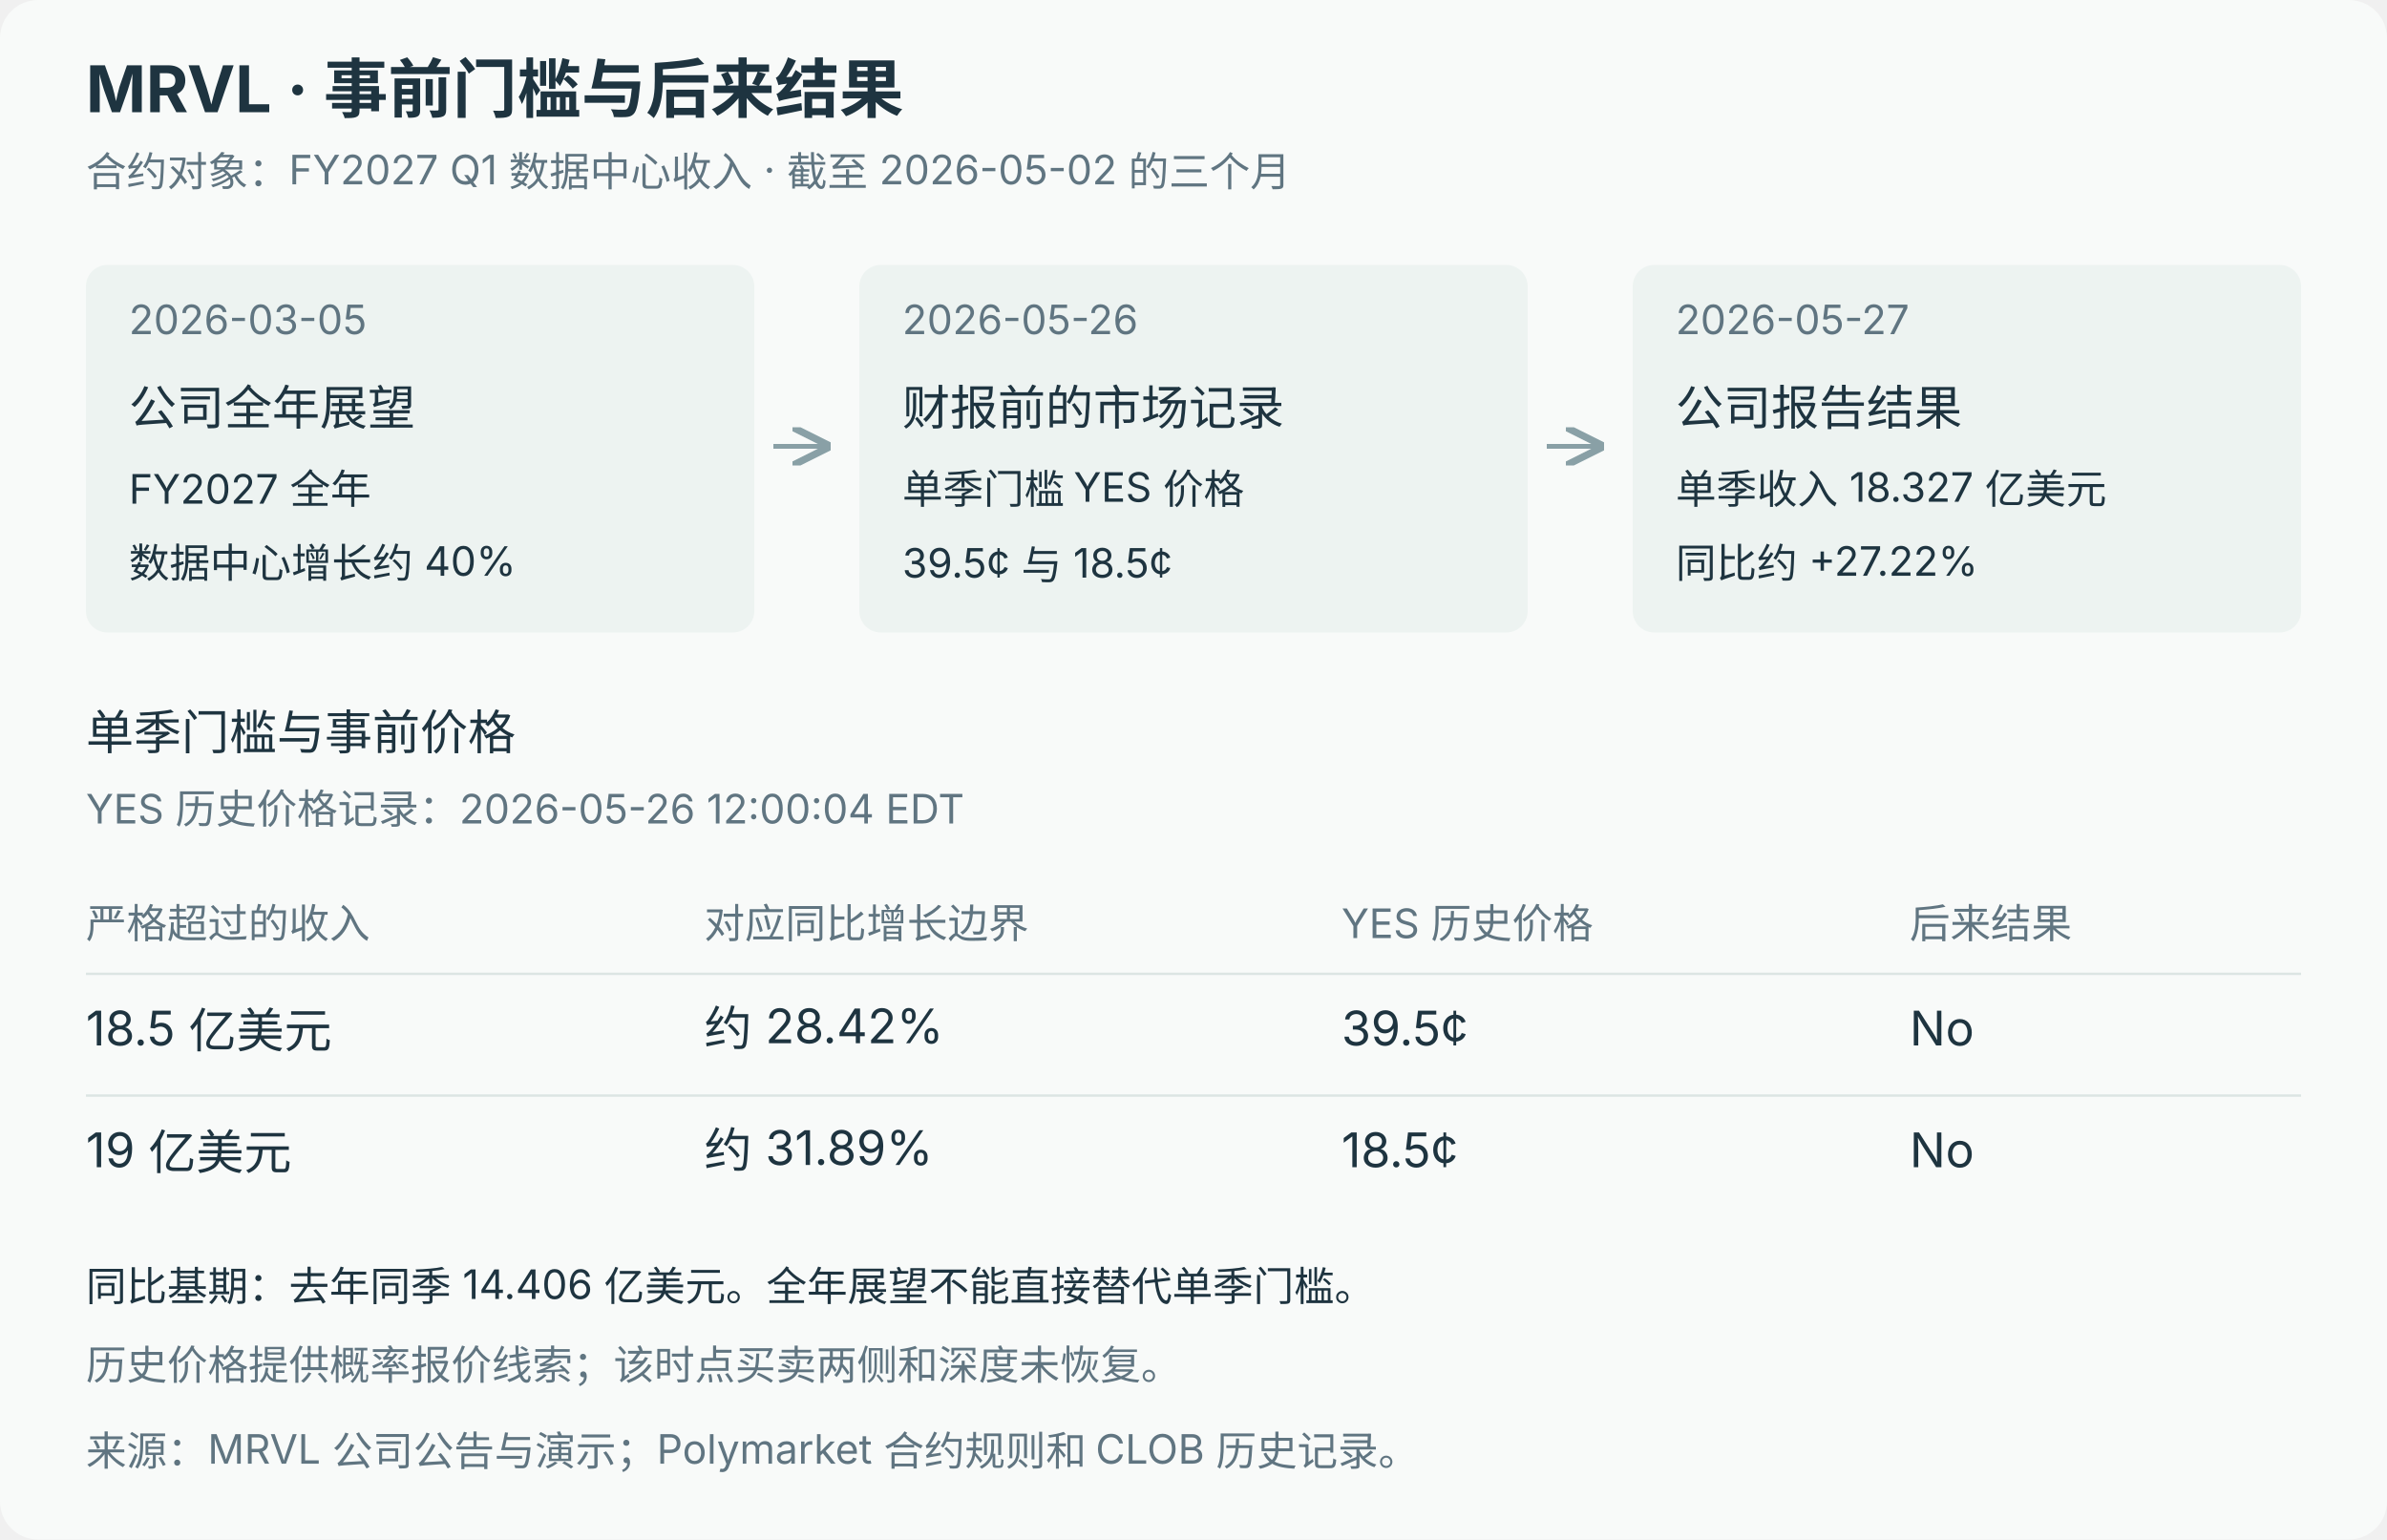
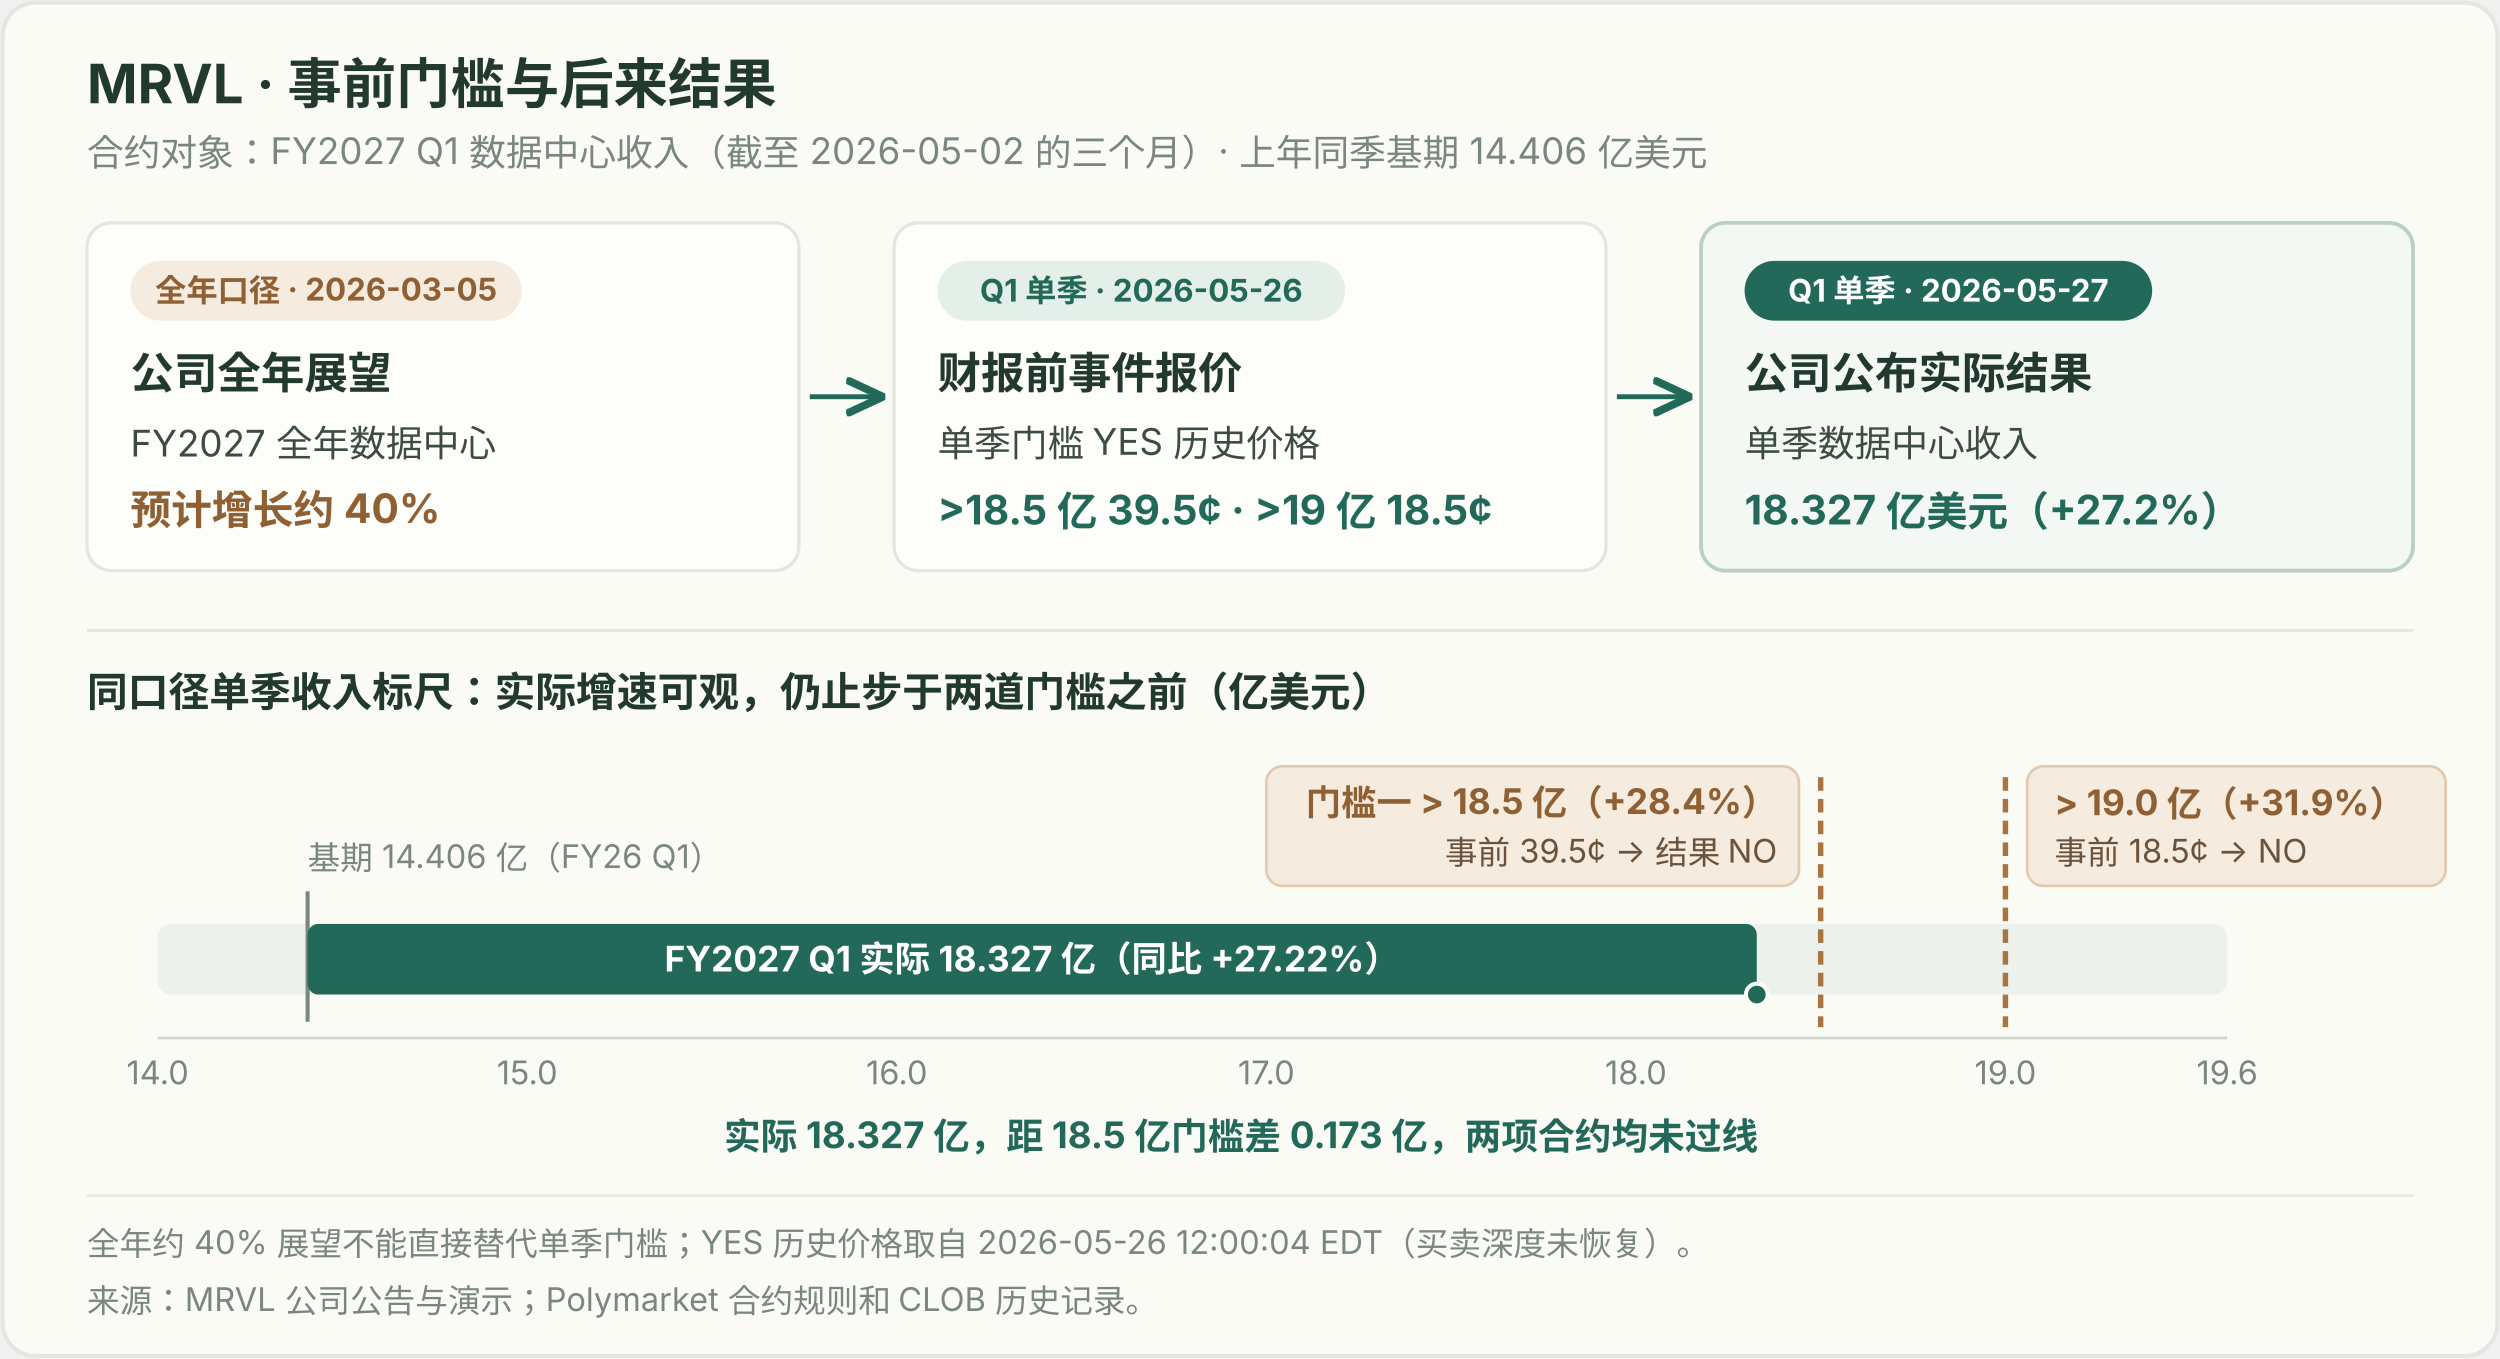
- <svg xmlns="http://www.w3.org/2000/svg" viewBox="0 0 1000 645" role="img" aria-labelledby="title desc">
-   <style>text{font-family:Inter,"Microsoft YaHei","Noto Sans CJK SC",sans-serif;fill:#1e3440}.muted{fill:#607581}.small{font-size:17px}.label{font-size:20px}.headline{font-size:27px;font-weight:650}.num{font-size:24px;font-weight:650}</style>
-   <rect width="1000" height="645" fill="#f8faf9" rx="16" />
-   <text x="36" y="47" class="headline">MRVL · 事前门槛与后来结果</text>
-   <text x="36" y="78" class="small muted">合约对象：FY2027 Q1 数据中心收入 · 截至 2026-05-02 的三个月</text>
+ <svg xmlns="http://www.w3.org/2000/svg" width="920" height="500" viewBox="0 0 920 500" role="img" aria-labelledby="title desc">
+   <style>
+   text { font-family: Inter, -apple-system, BlinkMacSystemFont, "Segoe UI", "PingFang SC", "Microsoft YaHei", "Noto Sans SC", sans-serif; font-variant-numeric: lining-nums tabular-nums; fill: #22392f; }
+   .title { font-size: 20px; font-weight: 700; }
+   .sub { font-size: 13.5px; fill: #7a8780; }
+   .badge-txt { font-size: 11.5px; font-weight: 650; }
+   .badge-warm { fill: #8f6033; }
+   .badge-teal { fill: #23695a; }
+   .badge-inv { fill: #ffffff; }
+   .card-title { font-size: 16px; font-weight: 650; fill: #22392f; }
+   .card-body { font-size: 13.5px; fill: #3c4c44; }
+   .card-strong { font-size: 15px; font-weight: 700; fill: #23695a; }
+   .card-warm { font-size: 15px; font-weight: 700; fill: #8f6033; }
+   .sec-head { font-size: 15px; font-weight: 650; fill: #22392f; }
+   .axis-txt { font-size: 12px; fill: #7a8780; }
+   .gate-title { font-size: 13px; font-weight: 700; fill: #8f6033; }
+   .gate-sub { font-size: 12px; fill: #6b533b; }
+   .bar-txt { font-size: 13px; font-weight: 650; fill: #ffffff; }
+   .actual-txt { font-size: 13.5px; font-weight: 650; fill: #23695a; }
+   .foot { font-size: 12px; fill: #7a8780; }
+ </style>
  <defs>
-     <marker id="a" markerWidth="8" markerHeight="8" refX="7" refY="4" orient="auto">
-       <path d="M0 0L8 4L0 8" fill="none" stroke="#89a0a6" stroke-width="1.5" />
+     <marker id="arr" markerWidth="8" markerHeight="8" refX="7" refY="4" orient="auto">
+       <path d="M0 0.5L7.5 4L0 7.5" fill="none" stroke="#23695a" stroke-width="1.6" />
    </marker>
  </defs>
-   <rect x="36" y="111" width="280" height="154" rx="9" fill="#edf3f1" />
-   <text x="54" y="140" class="small muted">2026-03-05</text>
-   <text x="54" y="178" class="label">公司全年展望</text>
-   <text x="54" y="211" class="small">FY2027 全年</text>
-   <text x="54" y="242" class="small">数据中心增长约 40%</text>
-   <path d="M324 187H346" stroke="#89a0a6" stroke-width="2" marker-end="url(#a)" />
-   <rect x="360" y="111" width="280" height="154" rx="9" fill="#edf3f1" />
-   <text x="378" y="140" class="small muted">2026-05-26</text>
-   <text x="378" y="178" class="label">财报前的市场记录</text>
-   <text x="378" y="211" class="small">单季门槛 YES 价格</text>
-   <text x="378" y="242" class="small">39.5¢ 与 18.5¢</text>
-   <path d="M648 187H670" stroke="#89a0a6" stroke-width="2" marker-end="url(#a)" />
-   <rect x="684" y="111" width="280" height="154" rx="9" fill="#edf3f1" />
-   <text x="702" y="140" class="small muted">2026-05-27</text>
-   <text x="702" y="178" class="label">公司报告结果</text>
-   <text x="702" y="211" class="small">单季收入 18.327 亿美元</text>
-   <text x="702" y="242" class="small">同比约 +27.22%</text>
-   <text x="36" y="314" class="label">单季门槛与事前价格</text>
-   <text x="36" y="345" class="small muted">YES 历史价格记录：2026-05-26 12:00:04 EDT</text>
-   <text x="36" y="393" class="small muted">严格超过的收入</text>
-   <text x="295" y="393" class="small muted">对应同比增长边界</text>
-   <text x="562" y="393" class="small muted">YES 历史价格</text>
-   <text x="800" y="393" class="small muted">后来结果</text>
-   <line x1="36" x2="964" y1="408" y2="408" stroke="#dce5e3" />
-   <text x="36" y="438" class="label">18.5 亿美元</text>
-   <text x="295" y="438" class="label">约 28.42%</text>
-   <text x="562" y="438" class="label">39.5¢</text>
-   <text x="800" y="438" class="label">No</text>
-   <line x1="36" x2="964" y1="459" y2="459" stroke="#dce5e3" />
-   <text x="36" y="489" class="label">19 亿美元</text>
-   <text x="295" y="489" class="label">约 31.89%</text>
-   <text x="562" y="489" class="label">18.5¢</text>
-   <text x="800" y="489" class="label">No</text>
-   <text x="36" y="545" class="small">同比基期：去年同季 14.406 亿美元。全年展望不能直接替代单季门槛。</text>
-   <text x="36" y="578" class="small muted">历史价格提供概率报价线索；该时点买卖两侧和深度未恢复。</text>
-   <text x="36" y="614" class="small muted">来源：MRVL 公司公告与演示；Polymarket 合约规则和 CLOB 历史记录。</text>
+   <rect x="1" y="1" width="918" height="498" rx="12" fill="#fbfbf6" stroke="#e2e7df" stroke-width="1.5" />
+   <text x="32" y="38" class="title">MRVL · 事前门槛与后来结果</text>
+   <text x="32" y="61" class="sub">合约对象：FY2027 Q1 数据中心收入（截至 2026-05-02 的三个月）· 上年同季基期 14.406 亿美元</text>
+   <rect x="32" y="82" width="262" height="128" rx="9" fill="#fdfdfa" stroke="#e2e7df" stroke-width="1.2" />
+   <rect x="48" y="96" width="144" height="22" rx="11" fill="#f5ebdf" />
+   <text x="120" y="111" class="badge-txt badge-warm" text-anchor="middle">全年口径 · 2026-03-05</text>
+   <text x="48" y="143" class="card-title">公司全年展望</text>
+   <text x="48" y="168" class="card-body">FY2027 全年数据中心</text>
+   <text x="48" y="193" class="card-warm">预计增长约 40%</text>
+   <line x1="298" y1="146" x2="324" y2="146" stroke="#23695a" stroke-width="1.8" marker-end="url(#arr)" />
+   <rect x="329" y="82" width="262" height="128" rx="9" fill="#fdfdfa" stroke="#e2e7df" stroke-width="1.2" />
+   <rect x="345" y="96" width="150" height="22" rx="11" fill="#e5efe9" />
+   <text x="420" y="111" class="badge-txt badge-teal" text-anchor="middle">Q1 单季 · 2026-05-26</text>
+   <text x="345" y="143" class="card-title">财报前事件报价</text>
+   <text x="345" y="168" class="card-body">单季门槛 YES 历史价格</text>
+   <text x="345" y="193" class="card-strong">&gt;18.5 亿 39.5¢ · &gt;19 亿 18.5¢</text>
+   <line x1="595" y1="146" x2="621" y2="146" stroke="#23695a" stroke-width="1.8" marker-end="url(#arr)" />
+   <rect x="626" y="82" width="262" height="128" rx="9" fill="#f3f8f4" stroke="#b9d0c2" stroke-width="1.4" />
+   <rect x="642" y="96" width="150" height="22" rx="11" fill="#23695a" />
+   <text x="717" y="111" class="badge-txt badge-inv" text-anchor="middle">Q1 单季 · 2026-05-27</text>
+   <text x="642" y="143" class="card-title">公司公布实际结果</text>
+   <text x="642" y="168" class="card-body">单季数据中心收入</text>
+   <text x="642" y="193" class="card-strong">18.327 亿美元（+27.2%）</text>
+   <line x1="32" y1="232" x2="888" y2="232" stroke="#e2e7df" stroke-width="1" />
+   <text x="32" y="260" class="sec-head">同口径单季收入标尺：实际增速可观，仍止步于两道门槛之前（亿美元）</text>
+   <rect x="58" y="340" width="761.6" height="26" rx="5" fill="#edf1eb" />
+   <line x1="113.2" y1="328" x2="113.2" y2="376" stroke="#7a8780" stroke-width="1.5" />
+   <text x="113.2" y="320" class="axis-txt" text-anchor="start">基期 14.406 亿（FY26 Q1）</text>
+   <rect x="113.2" y="340" width="533.3" height="26" rx="4" fill="#23695a" />
+   <text x="379.8" y="357.5" class="bar-txt" text-anchor="middle">FY2027 Q1 实际 18.327 亿（同比 +27.22%）</text>
+   <line x1="670" y1="286" x2="670" y2="378" stroke="#a8743f" stroke-width="2" stroke-dasharray="5 3" />
+   <rect x="466" y="282" width="196" height="44" rx="6" fill="#f5ebdf" stroke="#e2cab0" stroke-width="1" />
+   <text x="654" y="300" class="gate-title" text-anchor="end">门槛一 &gt; 18.5 亿（+28.4%）</text>
+   <text x="654" y="318" class="gate-sub" text-anchor="end">事前 39.5¢ → 结果 NO</text>
+   <line x1="738" y1="286" x2="738" y2="378" stroke="#a8743f" stroke-width="2" stroke-dasharray="5 3" />
+   <rect x="746" y="282" width="154" height="44" rx="6" fill="#f5ebdf" stroke="#e2cab0" stroke-width="1" />
+   <text x="756" y="300" class="gate-title" text-anchor="start">&gt; 19.0 亿（+31.9%）</text>
+   <text x="756" y="318" class="gate-sub" text-anchor="start">事前 18.5¢ → NO</text>
+   <line x1="58" y1="382" x2="819.6" y2="382" stroke="#cdd6cc" stroke-width="1" />
+   <text x="58" y="399" class="axis-txt" text-anchor="middle">14.0</text>
+   <text x="194" y="399" class="axis-txt" text-anchor="middle">15.0</text>
+   <text x="330" y="399" class="axis-txt" text-anchor="middle">16.0</text>
+   <text x="466" y="399" class="axis-txt" text-anchor="middle">17.0</text>
+   <text x="602" y="399" class="axis-txt" text-anchor="middle">18.0</text>
+   <text x="738" y="399" class="axis-txt" text-anchor="middle">19.0</text>
+   <text x="819.6" y="399" class="axis-txt" text-anchor="middle">19.6</text>
+   <circle cx="646.5" cy="366" r="4" fill="#23695a" stroke="#fbfbf6" stroke-width="1.5" />
+   <text x="647" y="423" class="actual-txt" text-anchor="end">实际 18.327 亿，距 18.5 亿门槛差 0.173 亿，两项合约均未过线</text>
+   <line x1="32" y1="440" x2="888" y2="440" stroke="#e5eae2" stroke-width="1" />
+   <text x="32" y="462" class="foot">全年约 40% 展望不能直接替代单季门槛；YES 历史价格取自 2026-05-26 12:00:04 EDT（买卖深度未恢复）。</text>
+   <text x="32" y="483" class="foot">来源：MRVL 公司公告与演示；Polymarket 合约规则和 CLOB 历史记录。</text>
</svg>
